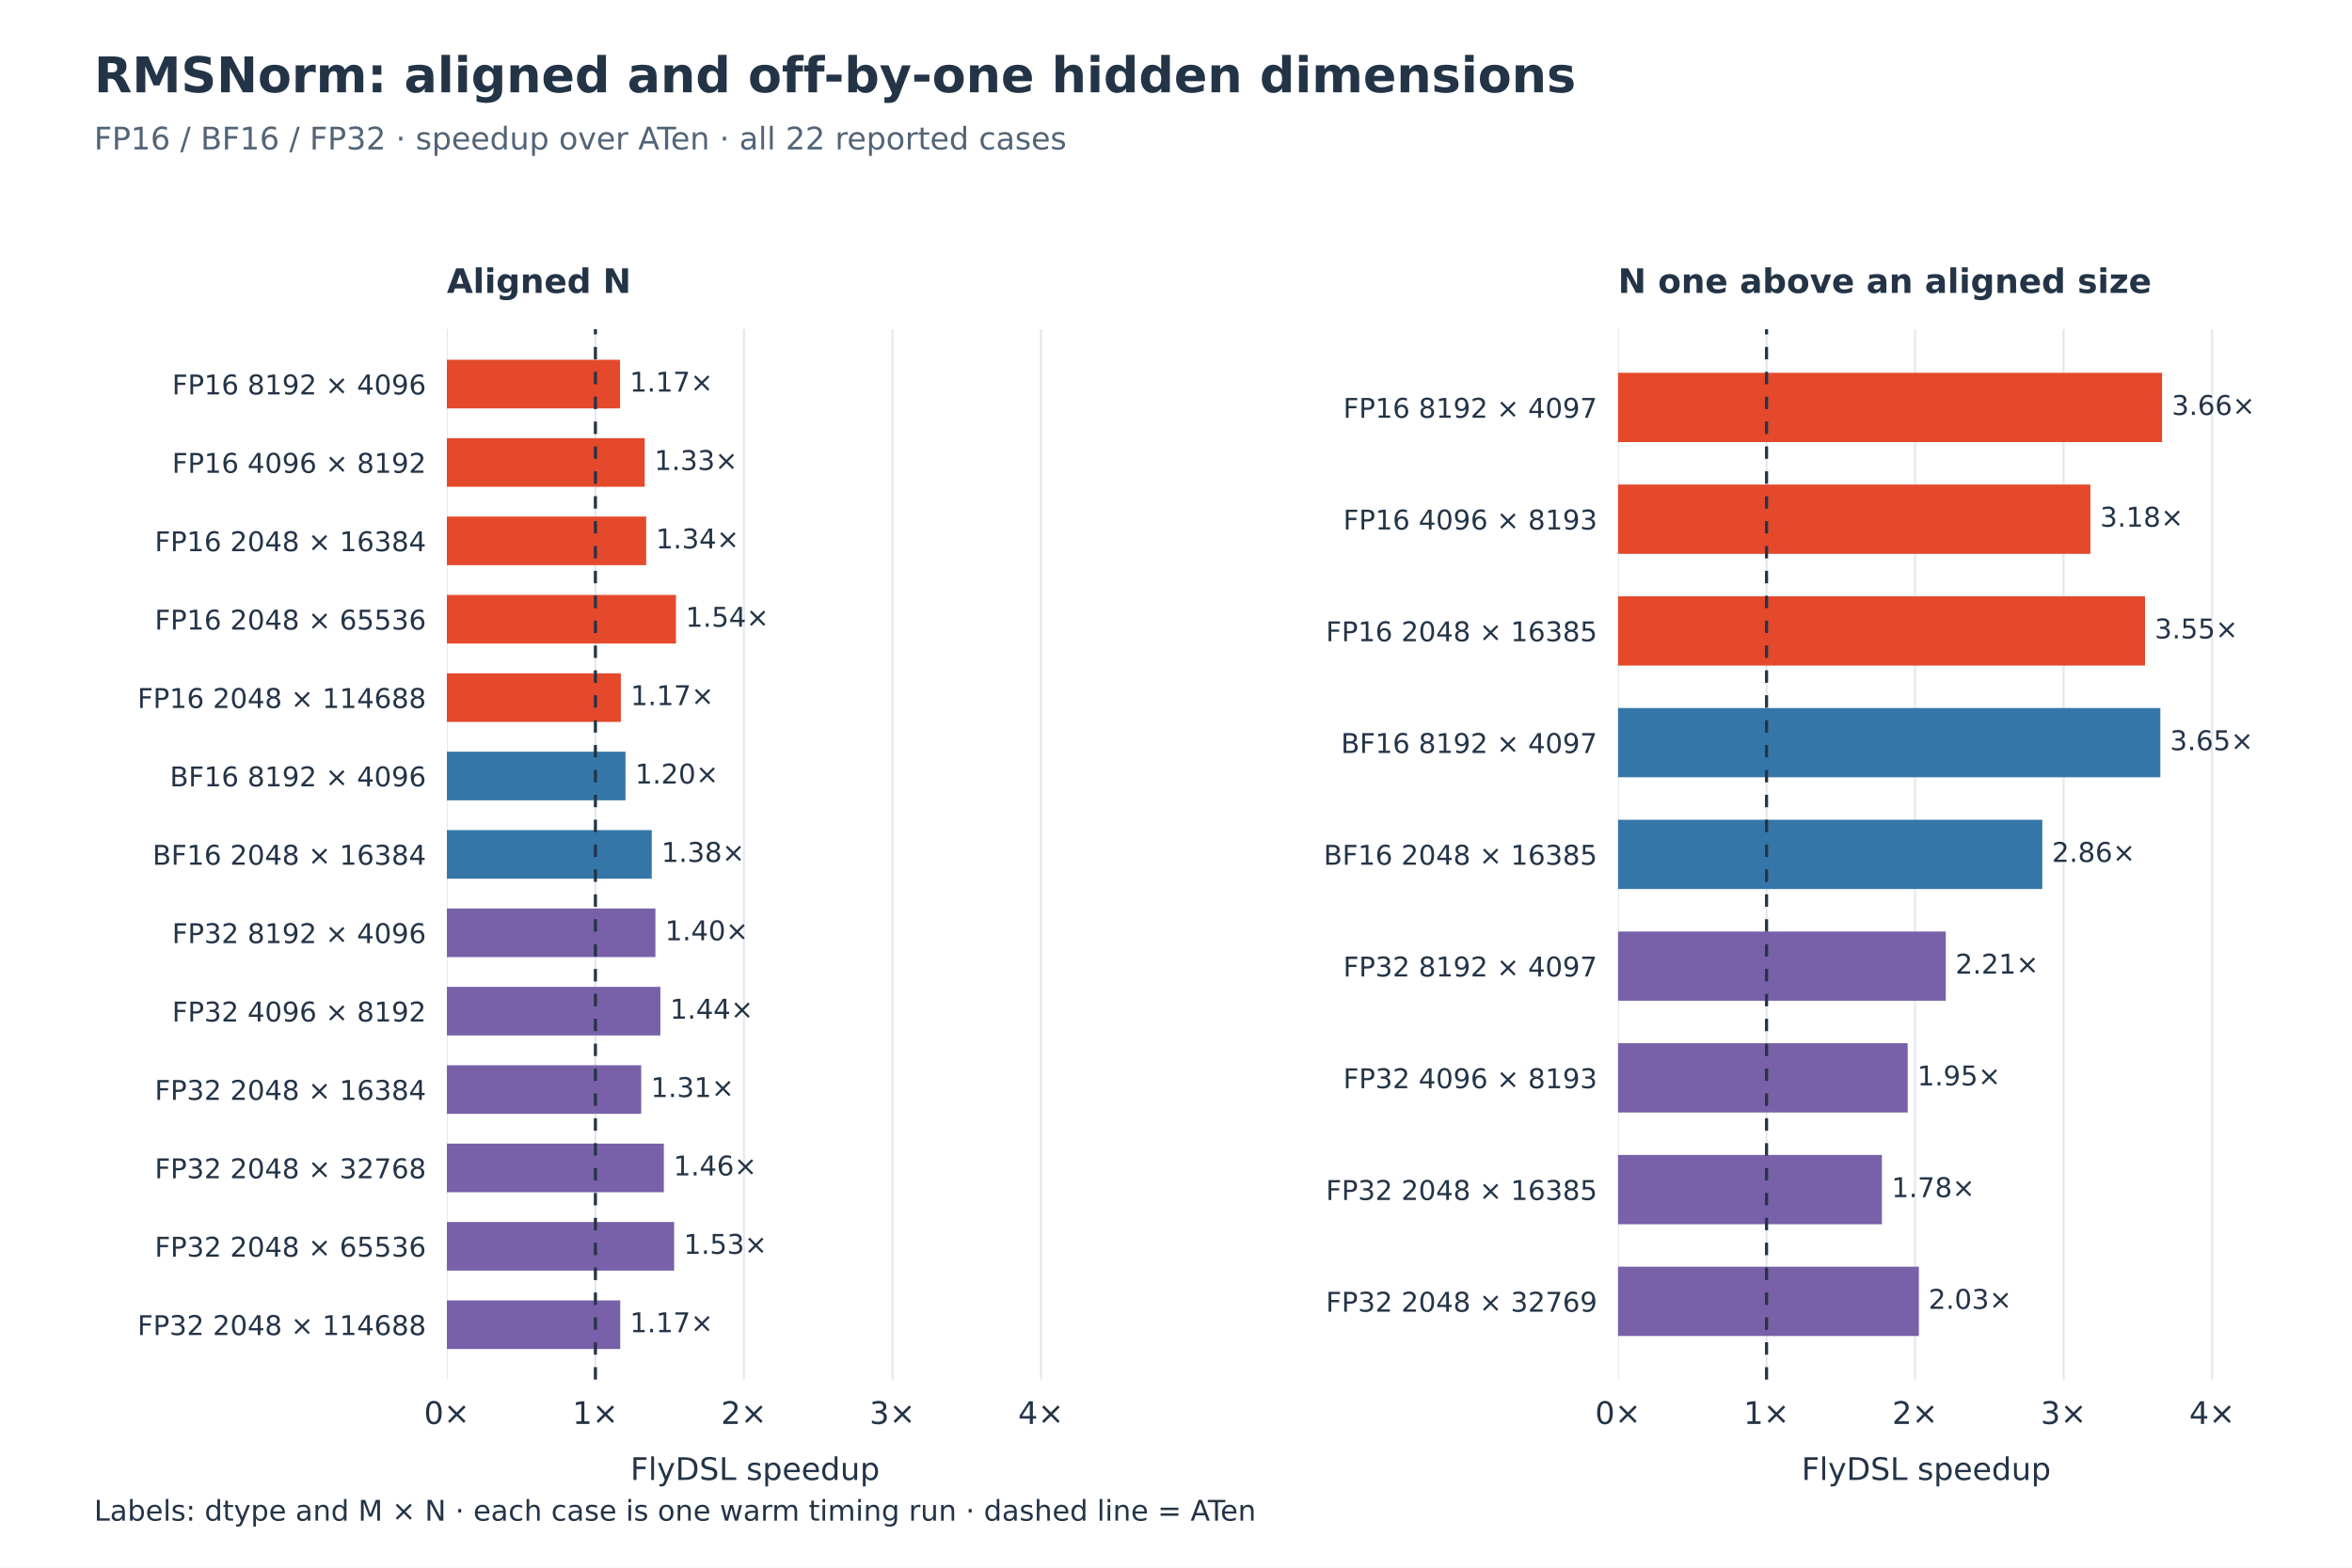
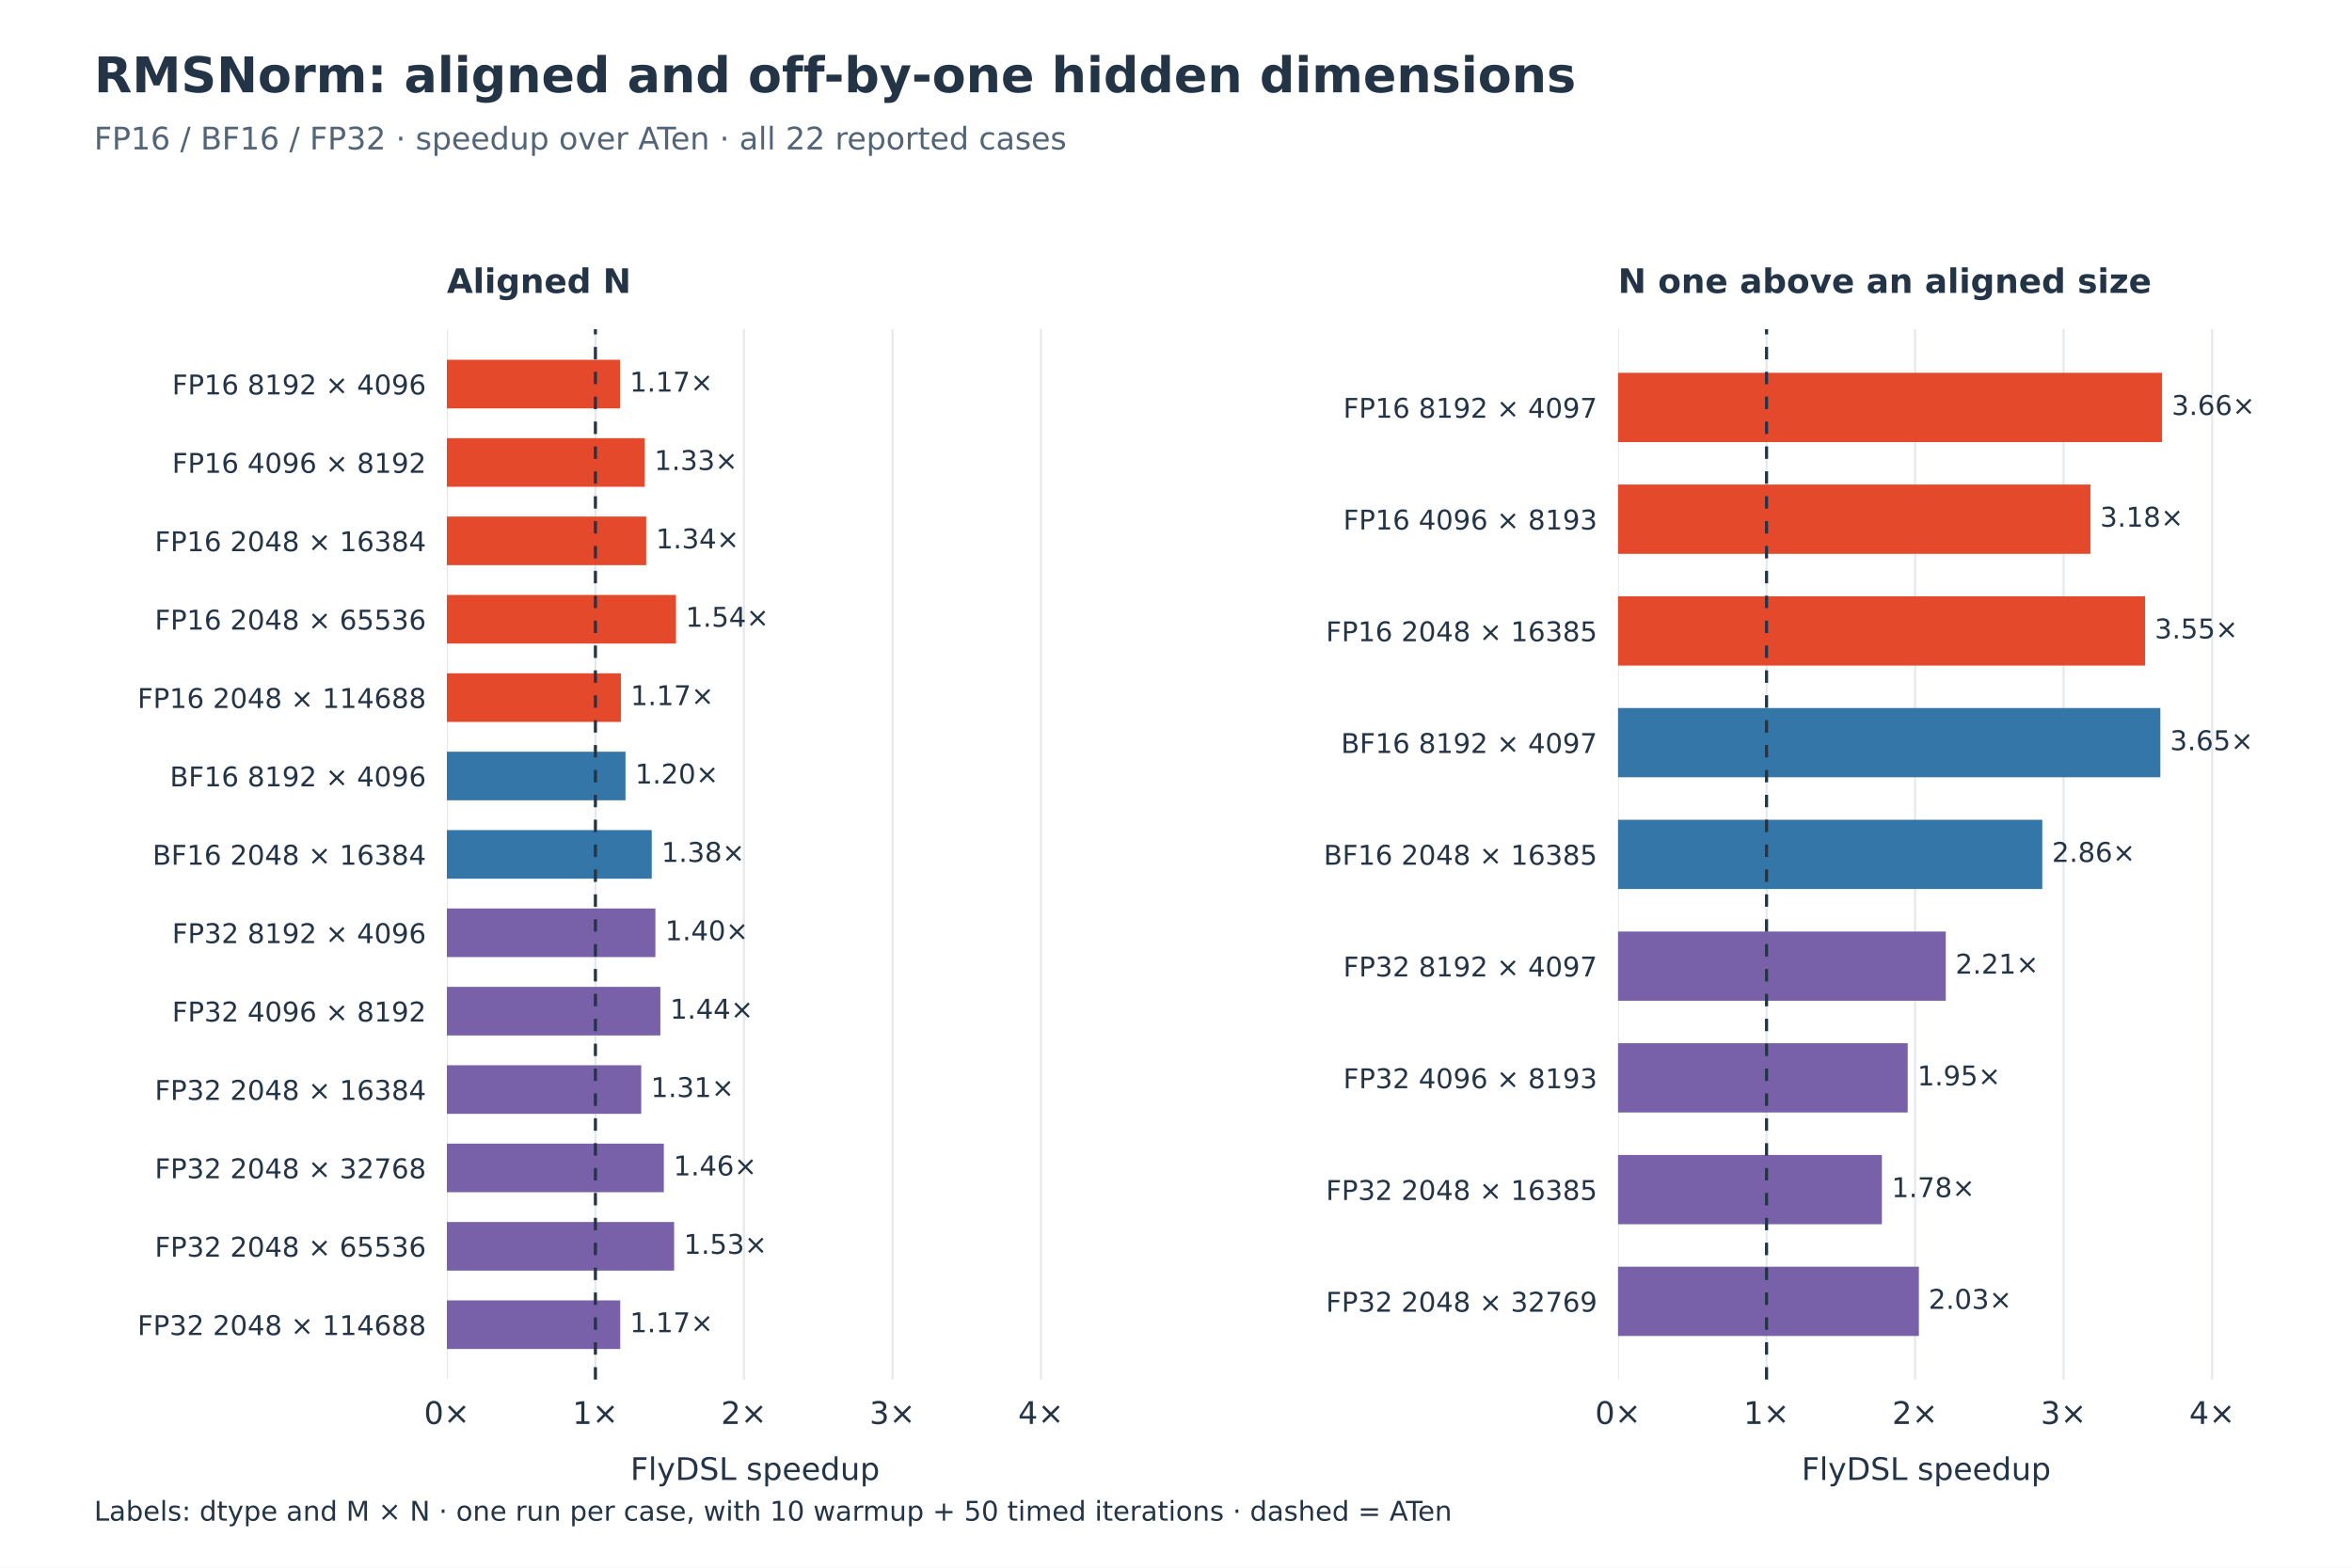
<svg xmlns="http://www.w3.org/2000/svg" width="907.2pt" height="604.8pt" viewBox="0 0 907.2 604.8" version="1.1">
  <defs>
    <style type="text/css">*{stroke-linejoin: round; stroke-linecap: butt}</style>
  </defs>
  <g id="figure_1">
    <g id="patch_1">
      <path d="M 0 604.8 L 907.2 604.8 L 907.2 0 L 0 0 z " style="fill: #ffffff" />
    </g>
    <g id="axes_1">
      <g id="patch_2">
        <path d="M 172.368 532.224 L 410.117 532.224 L 410.117 127.008 L 172.368 127.008 z " style="fill: #ffffff" />
      </g>
      <g id="matplotlib.axis_1">
        <g id="xtick_1">
          <g id="line2d_1">
            <path d="M 172.368 532.224 L 172.368 127.008 " clip-path="url(#pa479b40797)" style="fill: none; stroke: #e4e8ed; stroke-width: 0.8; stroke-linecap: square" />
          </g>
          <g id="line2d_2" />
          <g id="text_1">
            <text style="font-size: 12px; font-family: 'DejaVu Sans'; text-anchor: middle; fill: #243447" x="172.368" y="549.342" transform="rotate(-0 172.368 549.3421)">0×</text>
          </g>
        </g>
        <g id="xtick_2">
          <g id="line2d_3">
            <path d="M 229.657 532.224 L 229.657 127.008 " clip-path="url(#pa479b40797)" style="fill: none; stroke: #e4e8ed; stroke-width: 0.8; stroke-linecap: square" />
          </g>
          <g id="line2d_4" />
          <g id="text_2">
            <text style="font-size: 12px; font-family: 'DejaVu Sans'; text-anchor: middle; fill: #243447" x="229.657" y="549.342" transform="rotate(-0 229.6569 549.3421)">1×</text>
          </g>
        </g>
        <g id="xtick_3">
          <g id="line2d_5">
            <path d="M 286.946 532.224 L 286.946 127.008 " clip-path="url(#pa479b40797)" style="fill: none; stroke: #e4e8ed; stroke-width: 0.8; stroke-linecap: square" />
          </g>
          <g id="line2d_6" />
          <g id="text_3">
            <text style="font-size: 12px; font-family: 'DejaVu Sans'; text-anchor: middle; fill: #243447" x="286.946" y="549.342" transform="rotate(-0 286.9458 549.3421)">2×</text>
          </g>
        </g>
        <g id="xtick_4">
          <g id="line2d_7">
            <path d="M 344.235 532.224 L 344.235 127.008 " clip-path="url(#pa479b40797)" style="fill: none; stroke: #e4e8ed; stroke-width: 0.8; stroke-linecap: square" />
          </g>
          <g id="line2d_8" />
          <g id="text_4">
            <text style="font-size: 12px; font-family: 'DejaVu Sans'; text-anchor: middle; fill: #243447" x="344.235" y="549.342" transform="rotate(-0 344.2347 549.3421)">3×</text>
          </g>
        </g>
        <g id="xtick_5">
          <g id="line2d_9">
            <path d="M 401.524 532.224 L 401.524 127.008 " clip-path="url(#pa479b40797)" style="fill: none; stroke: #e4e8ed; stroke-width: 0.8; stroke-linecap: square" />
          </g>
          <g id="line2d_10" />
          <g id="text_5">
            <text style="font-size: 12px; font-family: 'DejaVu Sans'; text-anchor: middle; fill: #243447" x="401.524" y="549.342" transform="rotate(-0 401.5236 549.3421)">4×</text>
          </g>
        </g>
        <g id="text_6">
          <text style="font-size: 12px; font-family: 'DejaVu Sans'; text-anchor: middle; fill: #243447" x="291.242" y="570.956" transform="rotate(-0 291.2425 570.9559)">FlyDSL speedup</text>
        </g>
      </g>
      <g id="matplotlib.axis_2">
        <g id="ytick_1">
          <g id="line2d_11" />
          <g id="text_7">
            <text style="font-size: 10.5px; font-family: 'DejaVu Sans'; text-anchor: end; fill: #243447" x="164.368" y="152.165" transform="rotate(-0 164.368 152.1652)">FP16  8192 × 4096</text>
          </g>
        </g>
        <g id="ytick_2">
          <g id="line2d_12" />
          <g id="text_8">
            <text style="font-size: 10.5px; font-family: 'DejaVu Sans'; text-anchor: end; fill: #243447" x="164.368" y="182.405" transform="rotate(-0 164.368 182.4052)">FP16  4096 × 8192</text>
          </g>
        </g>
        <g id="ytick_3">
          <g id="line2d_13" />
          <g id="text_9">
            <text style="font-size: 10.5px; font-family: 'DejaVu Sans'; text-anchor: end; fill: #243447" x="164.368" y="212.645" transform="rotate(-0 164.368 212.6452)">FP16  2048 × 16384</text>
          </g>
        </g>
        <g id="ytick_4">
          <g id="line2d_14" />
          <g id="text_10">
            <text style="font-size: 10.5px; font-family: 'DejaVu Sans'; text-anchor: end; fill: #243447" x="164.368" y="242.885" transform="rotate(-0 164.368 242.8852)">FP16  2048 × 65536</text>
          </g>
        </g>
        <g id="ytick_5">
          <g id="line2d_15" />
          <g id="text_11">
            <text style="font-size: 10.5px; font-family: 'DejaVu Sans'; text-anchor: end; fill: #243447" x="164.368" y="273.125" transform="rotate(-0 164.368 273.1252)">FP16  2048 × 114688</text>
          </g>
        </g>
        <g id="ytick_6">
          <g id="line2d_16" />
          <g id="text_12">
            <text style="font-size: 10.5px; font-family: 'DejaVu Sans'; text-anchor: end; fill: #243447" x="164.368" y="303.365" transform="rotate(-0 164.368 303.3652)">BF16  8192 × 4096</text>
          </g>
        </g>
        <g id="ytick_7">
          <g id="line2d_17" />
          <g id="text_13">
            <text style="font-size: 10.5px; font-family: 'DejaVu Sans'; text-anchor: end; fill: #243447" x="164.368" y="333.605" transform="rotate(-0 164.368 333.6052)">BF16  2048 × 16384</text>
          </g>
        </g>
        <g id="ytick_8">
          <g id="line2d_18" />
          <g id="text_14">
            <text style="font-size: 10.5px; font-family: 'DejaVu Sans'; text-anchor: end; fill: #243447" x="164.368" y="363.845" transform="rotate(-0 164.368 363.8452)">FP32  8192 × 4096</text>
          </g>
        </g>
        <g id="ytick_9">
          <g id="line2d_19" />
          <g id="text_15">
            <text style="font-size: 10.5px; font-family: 'DejaVu Sans'; text-anchor: end; fill: #243447" x="164.368" y="394.085" transform="rotate(-0 164.368 394.0852)">FP32  4096 × 8192</text>
          </g>
        </g>
        <g id="ytick_10">
          <g id="line2d_20" />
          <g id="text_16">
            <text style="font-size: 10.5px; font-family: 'DejaVu Sans'; text-anchor: end; fill: #243447" x="164.368" y="424.325" transform="rotate(-0 164.368 424.3252)">FP32  2048 × 16384</text>
          </g>
        </g>
        <g id="ytick_11">
          <g id="line2d_21" />
          <g id="text_17">
            <text style="font-size: 10.5px; font-family: 'DejaVu Sans'; text-anchor: end; fill: #243447" x="164.368" y="454.565" transform="rotate(-0 164.368 454.5652)">FP32  2048 × 32768</text>
          </g>
        </g>
        <g id="ytick_12">
          <g id="line2d_22" />
          <g id="text_18">
            <text style="font-size: 10.5px; font-family: 'DejaVu Sans'; text-anchor: end; fill: #243447" x="164.368" y="484.805" transform="rotate(-0 164.368 484.8052)">FP32  2048 × 65536</text>
          </g>
        </g>
        <g id="ytick_13">
          <g id="line2d_23" />
          <g id="text_19">
            <text style="font-size: 10.5px; font-family: 'DejaVu Sans'; text-anchor: end; fill: #243447" x="164.368" y="515.045" transform="rotate(-0 164.368 515.0452)">FP32  2048 × 114688</text>
          </g>
        </g>
      </g>
      <g id="patch_3">
        <path d="M 172.368 138.802 L 239.163 138.802 L 239.163 157.55 L 172.368 157.55 z " clip-path="url(#pa479b40797)" style="fill: #e4492c" />
      </g>
      <g id="patch_4">
        <path d="M 172.368 169.042 L 248.669 169.042 L 248.669 187.79 L 172.368 187.79 z " clip-path="url(#pa479b40797)" style="fill: #e4492c" />
      </g>
      <g id="patch_5">
        <path d="M 172.368 199.282 L 249.249 199.282 L 249.249 218.03 L 172.368 218.03 z " clip-path="url(#pa479b40797)" style="fill: #e4492c" />
      </g>
      <g id="patch_6">
        <path d="M 172.368 229.522 L 260.725 229.522 L 260.725 248.27 L 172.368 248.27 z " clip-path="url(#pa479b40797)" style="fill: #e4492c" />
      </g>
      <g id="patch_7">
        <path d="M 172.368 259.762 L 239.485 259.762 L 239.485 278.51 L 172.368 278.51 z " clip-path="url(#pa479b40797)" style="fill: #e4492c" />
      </g>
      <g id="patch_8">
        <path d="M 172.368 290.002 L 241.27 290.002 L 241.27 308.75 L 172.368 308.75 z " clip-path="url(#pa479b40797)" style="fill: #3576a8" />
      </g>
      <g id="patch_9">
        <path d="M 172.368 320.242 L 251.396 320.242 L 251.396 338.99 L 172.368 338.99 z " clip-path="url(#pa479b40797)" style="fill: #3576a8" />
      </g>
      <g id="patch_10">
        <path d="M 172.368 350.482 L 252.801 350.482 L 252.801 369.23 L 172.368 369.23 z " clip-path="url(#pa479b40797)" style="fill: #7861a8" />
      </g>
      <g id="patch_11">
        <path d="M 172.368 380.722 L 254.712 380.722 L 254.712 399.47 L 172.368 399.47 z " clip-path="url(#pa479b40797)" style="fill: #7861a8" />
      </g>
      <g id="patch_12">
        <path d="M 172.368 410.962 L 247.324 410.962 L 247.324 429.71 L 172.368 429.71 z " clip-path="url(#pa479b40797)" style="fill: #7861a8" />
      </g>
      <g id="patch_13">
        <path d="M 172.368 441.202 L 256.048 441.202 L 256.048 459.95 L 172.368 459.95 z " clip-path="url(#pa479b40797)" style="fill: #7861a8" />
      </g>
      <g id="patch_14">
        <path d="M 172.368 471.442 L 260.031 471.442 L 260.031 490.19 L 172.368 490.19 z " clip-path="url(#pa479b40797)" style="fill: #7861a8" />
      </g>
      <g id="patch_15">
        <path d="M 172.368 501.682 L 239.237 501.682 L 239.237 520.43 L 172.368 520.43 z " clip-path="url(#pa479b40797)" style="fill: #7861a8" />
      </g>
      <g id="line2d_24">
        <path d="M 229.657 532.224 L 229.657 127.008 " clip-path="url(#pa479b40797)" style="fill: none; stroke-dasharray: 4.8,4.8; stroke-dashoffset: 0; stroke: #243447; stroke-width: 1.2" />
      </g>
      <g id="text_20">
        <text style="font-size: 10.5px; font-family: 'DejaVu Sans'; text-anchor: start; fill: #243447" x="242.887" y="151.073" transform="rotate(-0 242.8871 151.0733)">1.17×</text>
      </g>
      <g id="text_21">
        <text style="font-size: 10.5px; font-family: 'DejaVu Sans'; text-anchor: start; fill: #243447" x="252.392" y="181.313" transform="rotate(-0 252.3925 181.3133)">1.33×</text>
      </g>
      <g id="text_22">
        <text style="font-size: 10.5px; font-family: 'DejaVu Sans'; text-anchor: start; fill: #243447" x="252.973" y="211.553" transform="rotate(-0 252.973 211.5533)">1.34×</text>
      </g>
      <g id="text_23">
        <text style="font-size: 10.5px; font-family: 'DejaVu Sans'; text-anchor: start; fill: #243447" x="264.448" y="241.793" transform="rotate(-0 264.4483 241.7933)">1.54×</text>
      </g>
      <g id="text_24">
        <text style="font-size: 10.5px; font-family: 'DejaVu Sans'; text-anchor: start; fill: #243447" x="243.209" y="272.033" transform="rotate(-0 243.2092 272.0333)">1.17×</text>
      </g>
      <g id="text_25">
        <text style="font-size: 10.5px; font-family: 'DejaVu Sans'; text-anchor: start; fill: #243447" x="244.993" y="302.273" transform="rotate(-0 244.9933 302.2733)">1.20×</text>
      </g>
      <g id="text_26">
        <text style="font-size: 10.5px; font-family: 'DejaVu Sans'; text-anchor: start; fill: #243447" x="255.12" y="332.513" transform="rotate(-0 255.1198 332.5133)">1.38×</text>
      </g>
      <g id="text_27">
        <text style="font-size: 10.5px; font-family: 'DejaVu Sans'; text-anchor: start; fill: #243447" x="256.525" y="362.753" transform="rotate(-0 256.5248 362.7533)">1.40×</text>
      </g>
      <g id="text_28">
        <text style="font-size: 10.5px; font-family: 'DejaVu Sans'; text-anchor: start; fill: #243447" x="258.436" y="392.993" transform="rotate(-0 258.4358 392.9933)">1.44×</text>
      </g>
      <g id="text_29">
        <text style="font-size: 10.5px; font-family: 'DejaVu Sans'; text-anchor: start; fill: #243447" x="251.048" y="423.233" transform="rotate(-0 251.048 423.2333)">1.31×</text>
      </g>
      <g id="text_30">
        <text style="font-size: 10.5px; font-family: 'DejaVu Sans'; text-anchor: start; fill: #243447" x="259.772" y="453.473" transform="rotate(-0 259.7716 453.4733)">1.46×</text>
      </g>
      <g id="text_31">
        <text style="font-size: 10.5px; font-family: 'DejaVu Sans'; text-anchor: start; fill: #243447" x="263.755" y="483.713" transform="rotate(-0 263.755 483.7133)">1.53×</text>
      </g>
      <g id="text_32">
        <text style="font-size: 10.5px; font-family: 'DejaVu Sans'; text-anchor: start; fill: #243447" x="242.96" y="513.953" transform="rotate(-0 242.9604 513.9533)">1.17×</text>
      </g>
      <g id="text_33">
        <text style="font-weight: 700; font-size: 13px; font-family: 'DejaVu Sans'; text-anchor: start; fill: #243447" x="172.368" y="113.008" transform="rotate(-0 172.368 113.008)">Aligned N</text>
      </g>
    </g>
    <g id="axes_2">
      <g id="patch_16">
        <path d="M 624.091 532.224 L 861.84 532.224 L 861.84 127.008 L 624.091 127.008 z " style="fill: #ffffff" />
      </g>
      <g id="matplotlib.axis_3">
        <g id="xtick_6">
          <g id="line2d_25">
            <path d="M 624.091 532.224 L 624.091 127.008 " clip-path="url(#peed29bb247)" style="fill: none; stroke: #e4e8ed; stroke-width: 0.8; stroke-linecap: square" />
          </g>
          <g id="line2d_26" />
          <g id="text_34">
            <text style="font-size: 12px; font-family: 'DejaVu Sans'; text-anchor: middle; fill: #243447" x="624.091" y="549.342" transform="rotate(-0 624.091 549.3421)">0×</text>
          </g>
        </g>
        <g id="xtick_7">
          <g id="line2d_27">
            <path d="M 681.38 532.224 L 681.38 127.008 " clip-path="url(#peed29bb247)" style="fill: none; stroke: #e4e8ed; stroke-width: 0.8; stroke-linecap: square" />
          </g>
          <g id="line2d_28" />
          <g id="text_35">
            <text style="font-size: 12px; font-family: 'DejaVu Sans'; text-anchor: middle; fill: #243447" x="681.38" y="549.342" transform="rotate(-0 681.3799 549.3421)">1×</text>
          </g>
        </g>
        <g id="xtick_8">
          <g id="line2d_29">
            <path d="M 738.669 532.224 L 738.669 127.008 " clip-path="url(#peed29bb247)" style="fill: none; stroke: #e4e8ed; stroke-width: 0.8; stroke-linecap: square" />
          </g>
          <g id="line2d_30" />
          <g id="text_36">
            <text style="font-size: 12px; font-family: 'DejaVu Sans'; text-anchor: middle; fill: #243447" x="738.669" y="549.342" transform="rotate(-0 738.6688 549.3421)">2×</text>
          </g>
        </g>
        <g id="xtick_9">
          <g id="line2d_31">
            <path d="M 795.958 532.224 L 795.958 127.008 " clip-path="url(#peed29bb247)" style="fill: none; stroke: #e4e8ed; stroke-width: 0.8; stroke-linecap: square" />
          </g>
          <g id="line2d_32" />
          <g id="text_37">
            <text style="font-size: 12px; font-family: 'DejaVu Sans'; text-anchor: middle; fill: #243447" x="795.958" y="549.342" transform="rotate(-0 795.9578 549.3421)">3×</text>
          </g>
        </g>
        <g id="xtick_10">
          <g id="line2d_33">
            <path d="M 853.247 532.224 L 853.247 127.008 " clip-path="url(#peed29bb247)" style="fill: none; stroke: #e4e8ed; stroke-width: 0.8; stroke-linecap: square" />
          </g>
          <g id="line2d_34" />
          <g id="text_38">
            <text style="font-size: 12px; font-family: 'DejaVu Sans'; text-anchor: middle; fill: #243447" x="853.247" y="549.342" transform="rotate(-0 853.2467 549.3421)">4×</text>
          </g>
        </g>
        <g id="text_39">
          <text style="font-size: 12px; font-family: 'DejaVu Sans'; text-anchor: middle; fill: #243447" x="742.966" y="570.956" transform="rotate(-0 742.9655 570.9559)">FlyDSL speedup</text>
        </g>
      </g>
      <g id="matplotlib.axis_4">
        <g id="ytick_14">
          <g id="line2d_35" />
          <g id="text_40">
            <text style="font-size: 10.5px; font-family: 'DejaVu Sans'; text-anchor: end; fill: #243447" x="616.091" y="161.173" transform="rotate(-0 616.091 161.1728)">FP16  8192 × 4097</text>
          </g>
        </g>
        <g id="ytick_15">
          <g id="line2d_36" />
          <g id="text_41">
            <text style="font-size: 10.5px; font-family: 'DejaVu Sans'; text-anchor: end; fill: #243447" x="616.091" y="204.281" transform="rotate(-0 616.091 204.2809)">FP16  4096 × 8193</text>
          </g>
        </g>
        <g id="ytick_16">
          <g id="line2d_37" />
          <g id="text_42">
            <text style="font-size: 10.5px; font-family: 'DejaVu Sans'; text-anchor: end; fill: #243447" x="616.091" y="247.389" transform="rotate(-0 616.091 247.389)">FP16  2048 × 16385</text>
          </g>
        </g>
        <g id="ytick_17">
          <g id="line2d_38" />
          <g id="text_43">
            <text style="font-size: 10.5px; font-family: 'DejaVu Sans'; text-anchor: end; fill: #243447" x="616.091" y="290.497" transform="rotate(-0 616.091 290.4971)">BF16  8192 × 4097</text>
          </g>
        </g>
        <g id="ytick_18">
          <g id="line2d_39" />
          <g id="text_44">
            <text style="font-size: 10.5px; font-family: 'DejaVu Sans'; text-anchor: end; fill: #243447" x="616.091" y="333.605" transform="rotate(-0 616.091 333.6052)">BF16  2048 × 16385</text>
          </g>
        </g>
        <g id="ytick_19">
          <g id="line2d_40" />
          <g id="text_45">
            <text style="font-size: 10.5px; font-family: 'DejaVu Sans'; text-anchor: end; fill: #243447" x="616.091" y="376.713" transform="rotate(-0 616.091 376.7133)">FP32  8192 × 4097</text>
          </g>
        </g>
        <g id="ytick_20">
          <g id="line2d_41" />
          <g id="text_46">
            <text style="font-size: 10.5px; font-family: 'DejaVu Sans'; text-anchor: end; fill: #243447" x="616.091" y="419.821" transform="rotate(-0 616.091 419.8213)">FP32  4096 × 8193</text>
          </g>
        </g>
        <g id="ytick_21">
          <g id="line2d_42" />
          <g id="text_47">
            <text style="font-size: 10.5px; font-family: 'DejaVu Sans'; text-anchor: end; fill: #243447" x="616.091" y="462.929" transform="rotate(-0 616.091 462.9294)">FP32  2048 × 16385</text>
          </g>
        </g>
        <g id="ytick_22">
          <g id="line2d_43" />
          <g id="text_48">
            <text style="font-size: 10.5px; font-family: 'DejaVu Sans'; text-anchor: end; fill: #243447" x="616.091" y="506.038" transform="rotate(-0 616.091 506.0375)">FP32  2048 × 32769</text>
          </g>
        </g>
      </g>
      <g id="patch_17">
        <path d="M 624.091 143.82 L 833.933 143.82 L 833.933 170.547 L 624.091 170.547 z " clip-path="url(#peed29bb247)" style="fill: #e4492c" />
      </g>
      <g id="patch_18">
        <path d="M 624.091 186.928 L 806.314 186.928 L 806.314 213.655 L 624.091 213.655 z " clip-path="url(#peed29bb247)" style="fill: #e4492c" />
      </g>
      <g id="patch_19">
        <path d="M 624.091 230.036 L 827.367 230.036 L 827.367 256.763 L 624.091 256.763 z " clip-path="url(#peed29bb247)" style="fill: #e4492c" />
      </g>
      <g id="patch_20">
        <path d="M 624.091 273.144 L 833.282 273.144 L 833.282 299.871 L 624.091 299.871 z " clip-path="url(#peed29bb247)" style="fill: #3576a8" />
      </g>
      <g id="patch_21">
        <path d="M 624.091 316.252 L 787.742 316.252 L 787.742 342.98 L 624.091 342.98 z " clip-path="url(#peed29bb247)" style="fill: #3576a8" />
      </g>
      <g id="patch_22">
        <path d="M 624.091 359.361 L 750.512 359.361 L 750.512 386.088 L 624.091 386.088 z " clip-path="url(#peed29bb247)" style="fill: #7861a8" />
      </g>
      <g id="patch_23">
        <path d="M 624.091 402.469 L 735.825 402.469 L 735.825 429.196 L 624.091 429.196 z " clip-path="url(#peed29bb247)" style="fill: #7861a8" />
      </g>
      <g id="patch_24">
        <path d="M 624.091 445.577 L 725.88 445.577 L 725.88 472.304 L 624.091 472.304 z " clip-path="url(#peed29bb247)" style="fill: #7861a8" />
      </g>
      <g id="patch_25">
        <path d="M 624.091 488.685 L 740.142 488.685 L 740.142 515.412 L 624.091 515.412 z " clip-path="url(#peed29bb247)" style="fill: #7861a8" />
      </g>
      <g id="line2d_44">
        <path d="M 681.38 532.224 L 681.38 127.008 " clip-path="url(#peed29bb247)" style="fill: none; stroke-dasharray: 4.8,4.8; stroke-dashoffset: 0; stroke: #243447; stroke-width: 1.2" />
      </g>
      <g id="text_49">
        <text style="font-size: 10.5px; font-family: 'DejaVu Sans'; text-anchor: start; fill: #243447" x="837.657" y="160.081" transform="rotate(-0 837.6571 160.081)">3.66×</text>
      </g>
      <g id="text_50">
        <text style="font-size: 10.5px; font-family: 'DejaVu Sans'; text-anchor: start; fill: #243447" x="810.038" y="203.189" transform="rotate(-0 810.0376 203.1891)">3.18×</text>
      </g>
      <g id="text_51">
        <text style="font-size: 10.5px; font-family: 'DejaVu Sans'; text-anchor: start; fill: #243447" x="831.091" y="246.297" transform="rotate(-0 831.0909 246.2972)">3.55×</text>
      </g>
      <g id="text_52">
        <text style="font-size: 10.5px; font-family: 'DejaVu Sans'; text-anchor: start; fill: #243447" x="837.006" y="289.405" transform="rotate(-0 837.0061 289.4053)">3.65×</text>
      </g>
      <g id="text_53">
        <text style="font-size: 10.5px; font-family: 'DejaVu Sans'; text-anchor: start; fill: #243447" x="791.466" y="332.513" transform="rotate(-0 791.4657 332.5133)">2.86×</text>
      </g>
      <g id="text_54">
        <text style="font-size: 10.5px; font-family: 'DejaVu Sans'; text-anchor: start; fill: #243447" x="754.236" y="375.621" transform="rotate(-0 754.236 375.6214)">2.21×</text>
      </g>
      <g id="text_55">
        <text style="font-size: 10.5px; font-family: 'DejaVu Sans'; text-anchor: start; fill: #243447" x="739.548" y="418.73" transform="rotate(-0 739.5485 418.7295)">1.95×</text>
      </g>
      <g id="text_56">
        <text style="font-size: 10.5px; font-family: 'DejaVu Sans'; text-anchor: start; fill: #243447" x="729.604" y="461.838" transform="rotate(-0 729.6038 461.8376)">1.78×</text>
      </g>
      <g id="text_57">
        <text style="font-size: 10.5px; font-family: 'DejaVu Sans'; text-anchor: start; fill: #243447" x="743.866" y="504.946" transform="rotate(-0 743.8658 504.9457)">2.03×</text>
      </g>
      <g id="text_58">
        <text style="font-weight: 700; font-size: 13px; font-family: 'DejaVu Sans'; text-anchor: start; fill: #243447" x="624.091" y="113.008" transform="rotate(-0 624.091 113.008)">N one above an aligned size</text>
      </g>
    </g>
    <g id="text_59">
      <text style="font-weight: 700; font-size: 19px; font-family: 'DejaVu Sans'; text-anchor: start; fill: #243447" x="36.288" y="35.605" transform="rotate(-0 36.288 35.60503)">RMSNorm: aligned and off-by-one hidden dimensions</text>
    </g>
    <g id="text_60">
      <text style="font-size: 12px; font-family: 'DejaVu Sans'; text-anchor: start; fill: #526477" x="36.288" y="57.646" transform="rotate(-0 36.288 57.64612)">FP16 / BF16 / FP32 · speedup over ATen · all 22 reported cases</text>
    </g>
    <g id="text_61">
-       <text style="font-size: 11px; font-family: 'DejaVu Sans'; text-anchor: start; fill: #243447" x="36.288" y="586.656" transform="rotate(-0 36.288 586.656)">Labels: dtype and M × N · each case is one warm timing run · dashed line = ATen</text>
+       <text style="font-size: 10.5px; font-family: 'DejaVu Sans'; text-anchor: start; fill: #243447" x="36.288" y="586.656" transform="rotate(-0 36.288 586.656)">Labels: dtype and M × N · one run per case, with 10 warmup + 50 timed iterations · dashed = ATen</text>
    </g>
  </g>
  <defs>
    <clipPath id="pa479b40797">
      <rect x="172.368" y="127.008" width="237.749" height="405.216" />
    </clipPath>
    <clipPath id="peed29bb247">
      <rect x="624.091" y="127.008" width="237.749" height="405.216" />
    </clipPath>
  </defs>
</svg>
